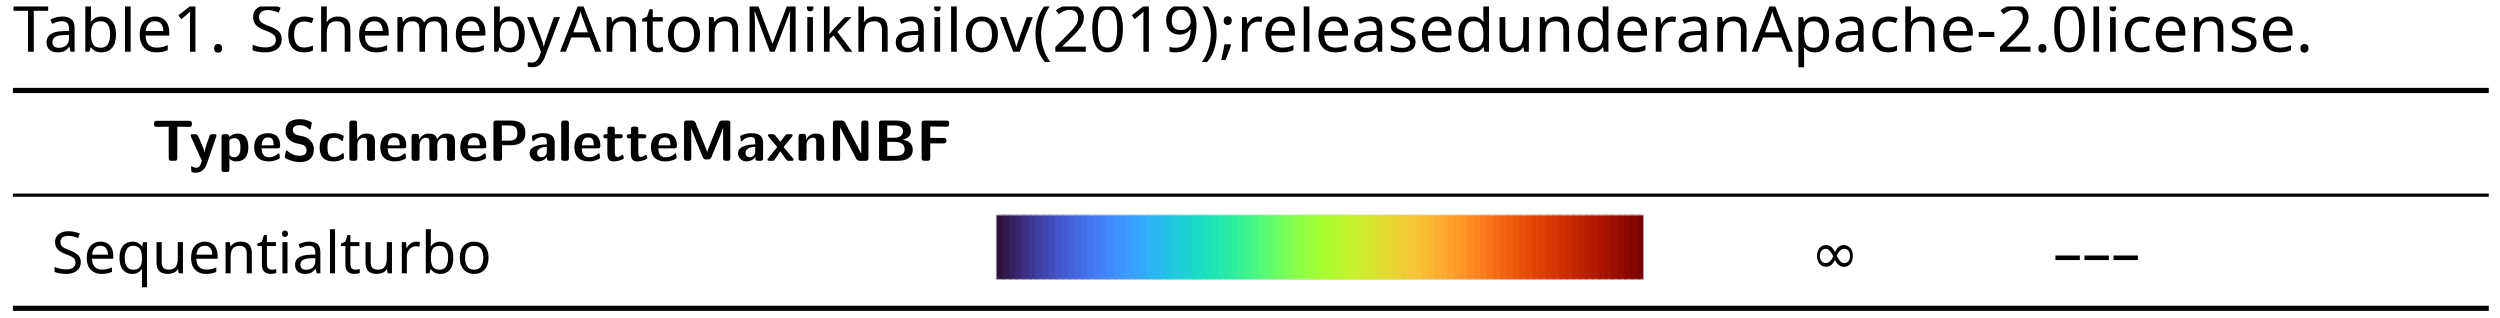
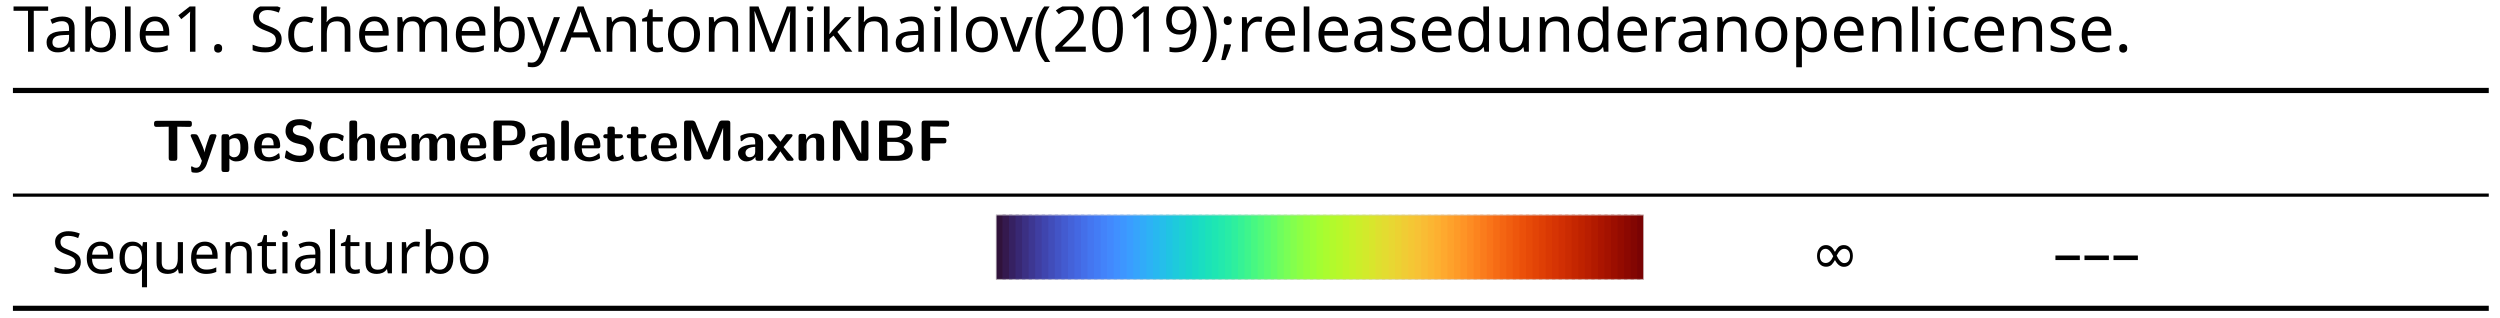
<svg xmlns="http://www.w3.org/2000/svg" height="65.333" viewBox="0 0 514.667 65.333" width="514.667">
  <clipPath id="a">
    <path d="m0 0h384v47h-384z" />
  </clipPath>
  <clipPath id="b">
    <path d="m0 0h16322.79v48.376h-16322.79z" />
  </clipPath>
  <clipPath id="c">
    <path d="m0 0h100v10h-100z" />
  </clipPath>
  <g clip-path="url(#a)" transform="matrix(1.333333 0 0 -1.333333 1.328 64)">
    <g clip-path="url(#b)" transform="translate(1)">
      <text font-family="NimbusRomNo9L" font-size="9.963" transform="matrix(1 0 0 -1 0 40.008)">
        <tspan x="0 5.728 10.71 16.249 19.019 25.933 30.914" y="0">Table1.</tspan>
      </text>
      <text font-family="NimbusRomNo9L" font-size="9.963" transform="matrix(1 0 0 -1 36.493 40.008)">
-         <tspan x="0 5.539 9.963 14.944 19.367 27.118 34.032 39.014 46.485 53.678 58.66 61.429 66.411 73.883 82.739 85.509 90.49 95.472 99.895 102.665 105.434 110.266 117.738 121.056 126.037 131.018 135.999 140.981 144.298 149.559 152.876 157.299 160.069 164.492 168.916 172.791 177.215 184.687 189.668 194.649 199.631 204.054 209.862 214.286 221.758 228.951 233.932 238.355 242.779 247.76 252.183 255.501 260.482 262.973 270.445 273.214 275.984 280.407 284.831 289.812 293.688 298.111" y="0">SchemebyAntonMikhailov(2019);releasedunderanApache-2.0license.</tspan>
+         <tspan x="0 5.539 9.963 14.944 19.367 27.118 34.032 39.014 46.485 53.678 58.66 61.429 66.411 73.883 82.739 85.509 90.49 95.472 99.895 102.665 105.434 110.266 117.738 121.056 126.037 131.018 135.999 140.981 144.298 149.559 152.876 157.299 160.069 164.492 168.916 172.791 177.215 184.687 189.668 194.649 199.631 204.054 209.862 214.286 221.758 226.739 231.72 236.144 243.615 246.385 249.155 253.578 258.001 262.983 266.858 271.282" y="0">SchemebyAntonMikhailov(2019);releasedunderanopenlicense.</tspan>
      </text>
      <path d="m0 0h382.271" fill="none" stroke="#000" stroke-miterlimit="10" stroke-width=".797" transform="translate(0 34.03)" />
      <text font-family="LMSans10" font-size="8.966" font-weight="bold" transform="matrix(1 0 0 -1 21.427 23.173)">
        <tspan x="0 5.75 10.233 15.542 67.046 72.526 76.909 81.94 86.523 94.294 165.632 171.664 176.372 178.663 183.245 186.87 190.494 246.831 255.598 260.305 268.079 292.872 319.757 346.103" y="0">TypeSchemePaletteMaxnNBF</tspan>
      </text>
      <path d="m0 0h382.271" fill="none" stroke="#000" stroke-miterlimit="10" stroke-width=".498" transform="translate(0 17.871)" />
      <text font-family="NimbusRomNo9L" font-size="8.966" transform="matrix(1 0 0 -1 5.978 5.8)">
        <tspan x="0 4.985 8.966 13.45 17.933 21.914 26.397 28.89 31.382 35.363 62.98 65.473 69.956 72.942 77.425" y="0">Sequentialturbo</tspan>
      </text>
      <g clip-path="url(#c)" transform="matrix(1.00008 0 0 1.00003 151.778 4.835)">
        <g transform="scale(.1)">
          <path d="m0 0h15.199v100h-15.199z" fill="#30123b" />
          <path d="m10.102 0h15.199v100h-15.199z" fill="#34194e" />
          <path d="m20.199 0h15.199v100h-15.199z" fill="#362162" />
          <path d="m30.301 0h15.199v100h-15.199z" fill="#382873" />
          <path d="m40.398 0h15.203v100h-15.203z" fill="#3b3083" />
          <path d="m50.5 0h15.199v100h-15.199z" fill="#3d3792" />
          <path d="m60.602 0h15.199v100h-15.199z" fill="#3f3ea1" />
          <path d="m70.699 0h15.199v100h-15.199z" fill="#3f45ae" />
          <path d="m80.801 0h15.199v100h-15.199z" fill="#414dba" />
          <path d="m90.898 0h15.203v100h-15.203z" fill="#4254c6" />
          <path d="m101 0h15.199v100h-15.199z" fill="#435bd0" />
          <path d="m111.102 0h15.199v100h-15.199z" fill="#4462d9" />
          <path d="m121.199 0h15.199v100h-15.199z" fill="#4468e2" />
          <path d="m131.301 0h15.199v100h-15.199z" fill="#446fe9" />
          <path d="m141.398 0h15.203v100h-15.203z" fill="#4476f0" />
          <path d="m151.5 0h15.199v100h-15.199z" fill="#437cf5" />
          <path d="m161.602 0h15.199v100h-15.199z" fill="#4383fa" />
          <path d="m171.699 0h15.199v100h-15.199z" fill="#4289fd" />
          <path d="m181.801 0h15.199v100h-15.199z" fill="#4090ff" />
          <path d="m191.898 0h15.203v100h-15.203z" fill="#3d96ff" />
          <path d="m202 0h15.199v100h-15.199z" fill="#3a9dff" />
          <path d="m212.102 0h15.199v100h-15.199z" fill="#36a4fc" />
          <path d="m222.199 0h15.199v100h-15.199z" fill="#31abf9" />
          <path d="m232.301 0h15.199v100h-15.199z" fill="#2db2f5" />
          <path d="m242.398 0h15.203v100h-15.203z" fill="#28b8f0" />
          <path d="m252.5 0h15.199v100h-15.199z" fill="#25beea" />
          <path d="m262.602 0h15.199v100h-15.199z" fill="#20c4e3" />
          <path d="m272.699 0h15.199v100h-15.199z" fill="#1ecadc" />
          <path d="m282.801 0h15.199v100h-15.199z" fill="#1ccfd5" />
          <path d="m292.898 0h15.203v100h-15.203z" fill="#19d4ce" />
          <path d="m303 0h15.199v100h-15.199z" fill="#19d9c7" />
          <path d="m313.102 0h15.199v100h-15.199z" fill="#1adec1" />
          <path d="m323.199 0h15.199v100h-15.199z" fill="#1ce2b9" />
          <path d="m333.301 0h15.199v100h-15.199z" fill="#1ee6b3" />
          <path d="m343.398 0h15.203v100h-15.203z" fill="#23e9ad" />
          <path d="m353.5 0h15.199v100h-15.199z" fill="#28eca6" />
          <path d="m363.602 0h15.199v100h-15.199z" fill="#2eef9e" />
          <path d="m373.699 0h15.199v100h-15.199z" fill="#36f295" />
          <path d="m383.801 0h15.199v100h-15.199z" fill="#3ef58c" />
          <path d="m393.898 0h15.203v100h-15.203z" fill="#47f882" />
          <path d="m404 0h15.199v100h-15.199z" fill="#51fa7a" />
          <path d="m414.102 0h15.199v100h-15.199z" fill="#5afc71" />
          <path d="m424.199 0h15.199v100h-15.199z" fill="#64fd67" />
          <path d="m434.301 0h15.199v100h-15.199z" fill="#6ffe5e" />
          <path d="m444.398 0h15.203v100h-15.203z" fill="#79ff56" />
          <path d="m454.5 0h15.199v100h-15.199z" fill="#83ff4d" />
          <path d="m464.602 0h15.199v100h-15.199z" fill="#8cff45" />
          <path d="m474.699 0h15.199v100h-15.199z" fill="#94ff3e" />
          <path d="m484.801 0h15.199v100h-15.199z" fill="#9cff38" />
          <path d="m494.898 0h15.203v100h-15.203z" fill="#a4fe32" />
          <path d="m505.102 0h15.199v100h-15.199z" fill="#abfc2f" />
          <path d="m515.199 0h15.199v100h-15.199z" fill="#b2fa2c" />
          <path d="m525.301 0h15.199v100h-15.199z" fill="#b8f82a" />
          <path d="m535.398 0h15.203v100h-15.203z" fill="#bff529" />
          <path d="m545.5 0h15.199v100h-15.199z" fill="#c6f229" />
          <path d="m555.602 0h15.199v100h-15.199z" fill="#ccee2a" />
          <path d="m565.699 0h15.199v100h-15.199z" fill="#d2ea2b" />
          <path d="m575.801 0h15.199v100h-15.199z" fill="#d8e62c" />
          <path d="m585.898 0h15.203v100h-15.203z" fill="#dee02f" />
          <path d="m596 0h15.199v100h-15.199z" fill="#e3dc30" />
          <path d="m606.102 0h15.199v100h-15.199z" fill="#e8d732" />
          <path d="m616.199 0h15.199v100h-15.199z" fill="#ecd232" />
          <path d="m626.301 0h15.199v100h-15.199z" fill="#f0cc34" />
          <path d="m636.398 0h15.203v100h-15.203z" fill="#f4c734" />
          <path d="m646.5 0h15.199v100h-15.199z" fill="#f7c235" />
          <path d="m656.602 0h15.199v100h-15.199z" fill="#f9bc34" />
          <path d="m666.699 0h15.199v100h-15.199z" fill="#fbb632" />
          <path d="m676.801 0h15.199v100h-15.199z" fill="#fdb030" />
          <path d="m686.898 0h15.203v100h-15.203z" fill="#fea92e" />
          <path d="m697 0h15.199v100h-15.199z" fill="#fea22b" />
          <path d="m707.102 0h15.199v100h-15.199z" fill="#fe9b28" />
          <path d="m717.199 0h15.199v100h-15.199z" fill="#fe9426" />
          <path d="m727.301 0h15.199v100h-15.199z" fill="#fd8c23" />
          <path d="m737.398 0h15.203v100h-15.203z" fill="#fc841f" />
          <path d="m747.5 0h15.199v100h-15.199z" fill="#fa7c1c" />
          <path d="m757.602 0h15.199v100h-15.199z" fill="#f97419" />
          <path d="m767.699 0h15.199v100h-15.199z" fill="#f66c15" />
          <path d="m777.801 0h15.199v100h-15.199z" fill="#f46512" />
          <path d="m787.898 0h15.203v100h-15.203z" fill="#f15e0f" />
          <path d="m798 0h15.199v100h-15.199z" fill="#ee570c" />
          <path d="m808.102 0h15.199v100h-15.199z" fill="#eb500a" />
          <path d="m818.199 0h15.199v100h-15.199z" fill="#e74a08" />
          <path d="m828.301 0h15.199v100h-15.199z" fill="#e34406" />
          <path d="m838.398 0h15.203v100h-15.203z" fill="#df3f05" />
          <path d="m848.5 0h15.199v100h-15.199z" fill="#da3904" />
          <path d="m858.602 0h15.199v100h-15.199z" fill="#d63404" />
          <path d="m868.699 0h15.199v100h-15.199z" fill="#d12f03" />
          <path d="m878.801 0h15.199v100h-15.199z" fill="#cb2b02" />
          <path d="m888.898 0h15.203v100h-15.203z" fill="#c52601" />
          <path d="m899 0h15.199v100h-15.199z" fill="#bf2200" />
          <path d="m909.102 0h15.199v100h-15.199z" fill="#b91e01" />
          <path d="m919.199 0h15.199v100h-15.199z" fill="#b21a00" />
          <path d="m929.301 0h15.199v100h-15.199z" fill="#ab1500" />
          <path d="m939.398 0h15.203v100h-15.203z" fill="#a41200" />
          <path d="m949.5 0h15.199v100h-15.199z" fill="#9c0e00" />
          <path d="m959.602 0h15.199v100h-15.199z" fill="#940b00" />
          <path d="m969.699 0h15.199v100h-15.199z" fill="#8c0801" />
          <path d="m979.801 0h15.199v100h-15.199z" fill="#830602" />
          <path d="m989.898 0h10.102v100h-10.102z" fill="#7a0303" />
          <path d="m0 0h1000v100h-1000z" style="fill:none;stroke:#d3d3d3;stroke-width:1.9;stroke-linecap:round;stroke-linejoin:round;stroke-miterlimit:10" />
        </g>
      </g>
      <text font-family="StandardSymL" font-size="8.966" transform="matrix(1 0 0 -1 277.586 5.8)">
        <tspan x="0" y="0">∞</tspan>
      </text>
      <text font-family="NimbusRomNo9L" font-size="8.966" transform="matrix(1 0 0 -1 315.004 5.8)">
        <tspan x="0 26.612 52.4" y="0">–––</tspan>
      </text>
      <path d="m0 0h382.271" fill="none" stroke="#000" stroke-miterlimit="10" stroke-width=".797" transform="translate(0 .398)" />
    </g>
  </g>
</svg>
